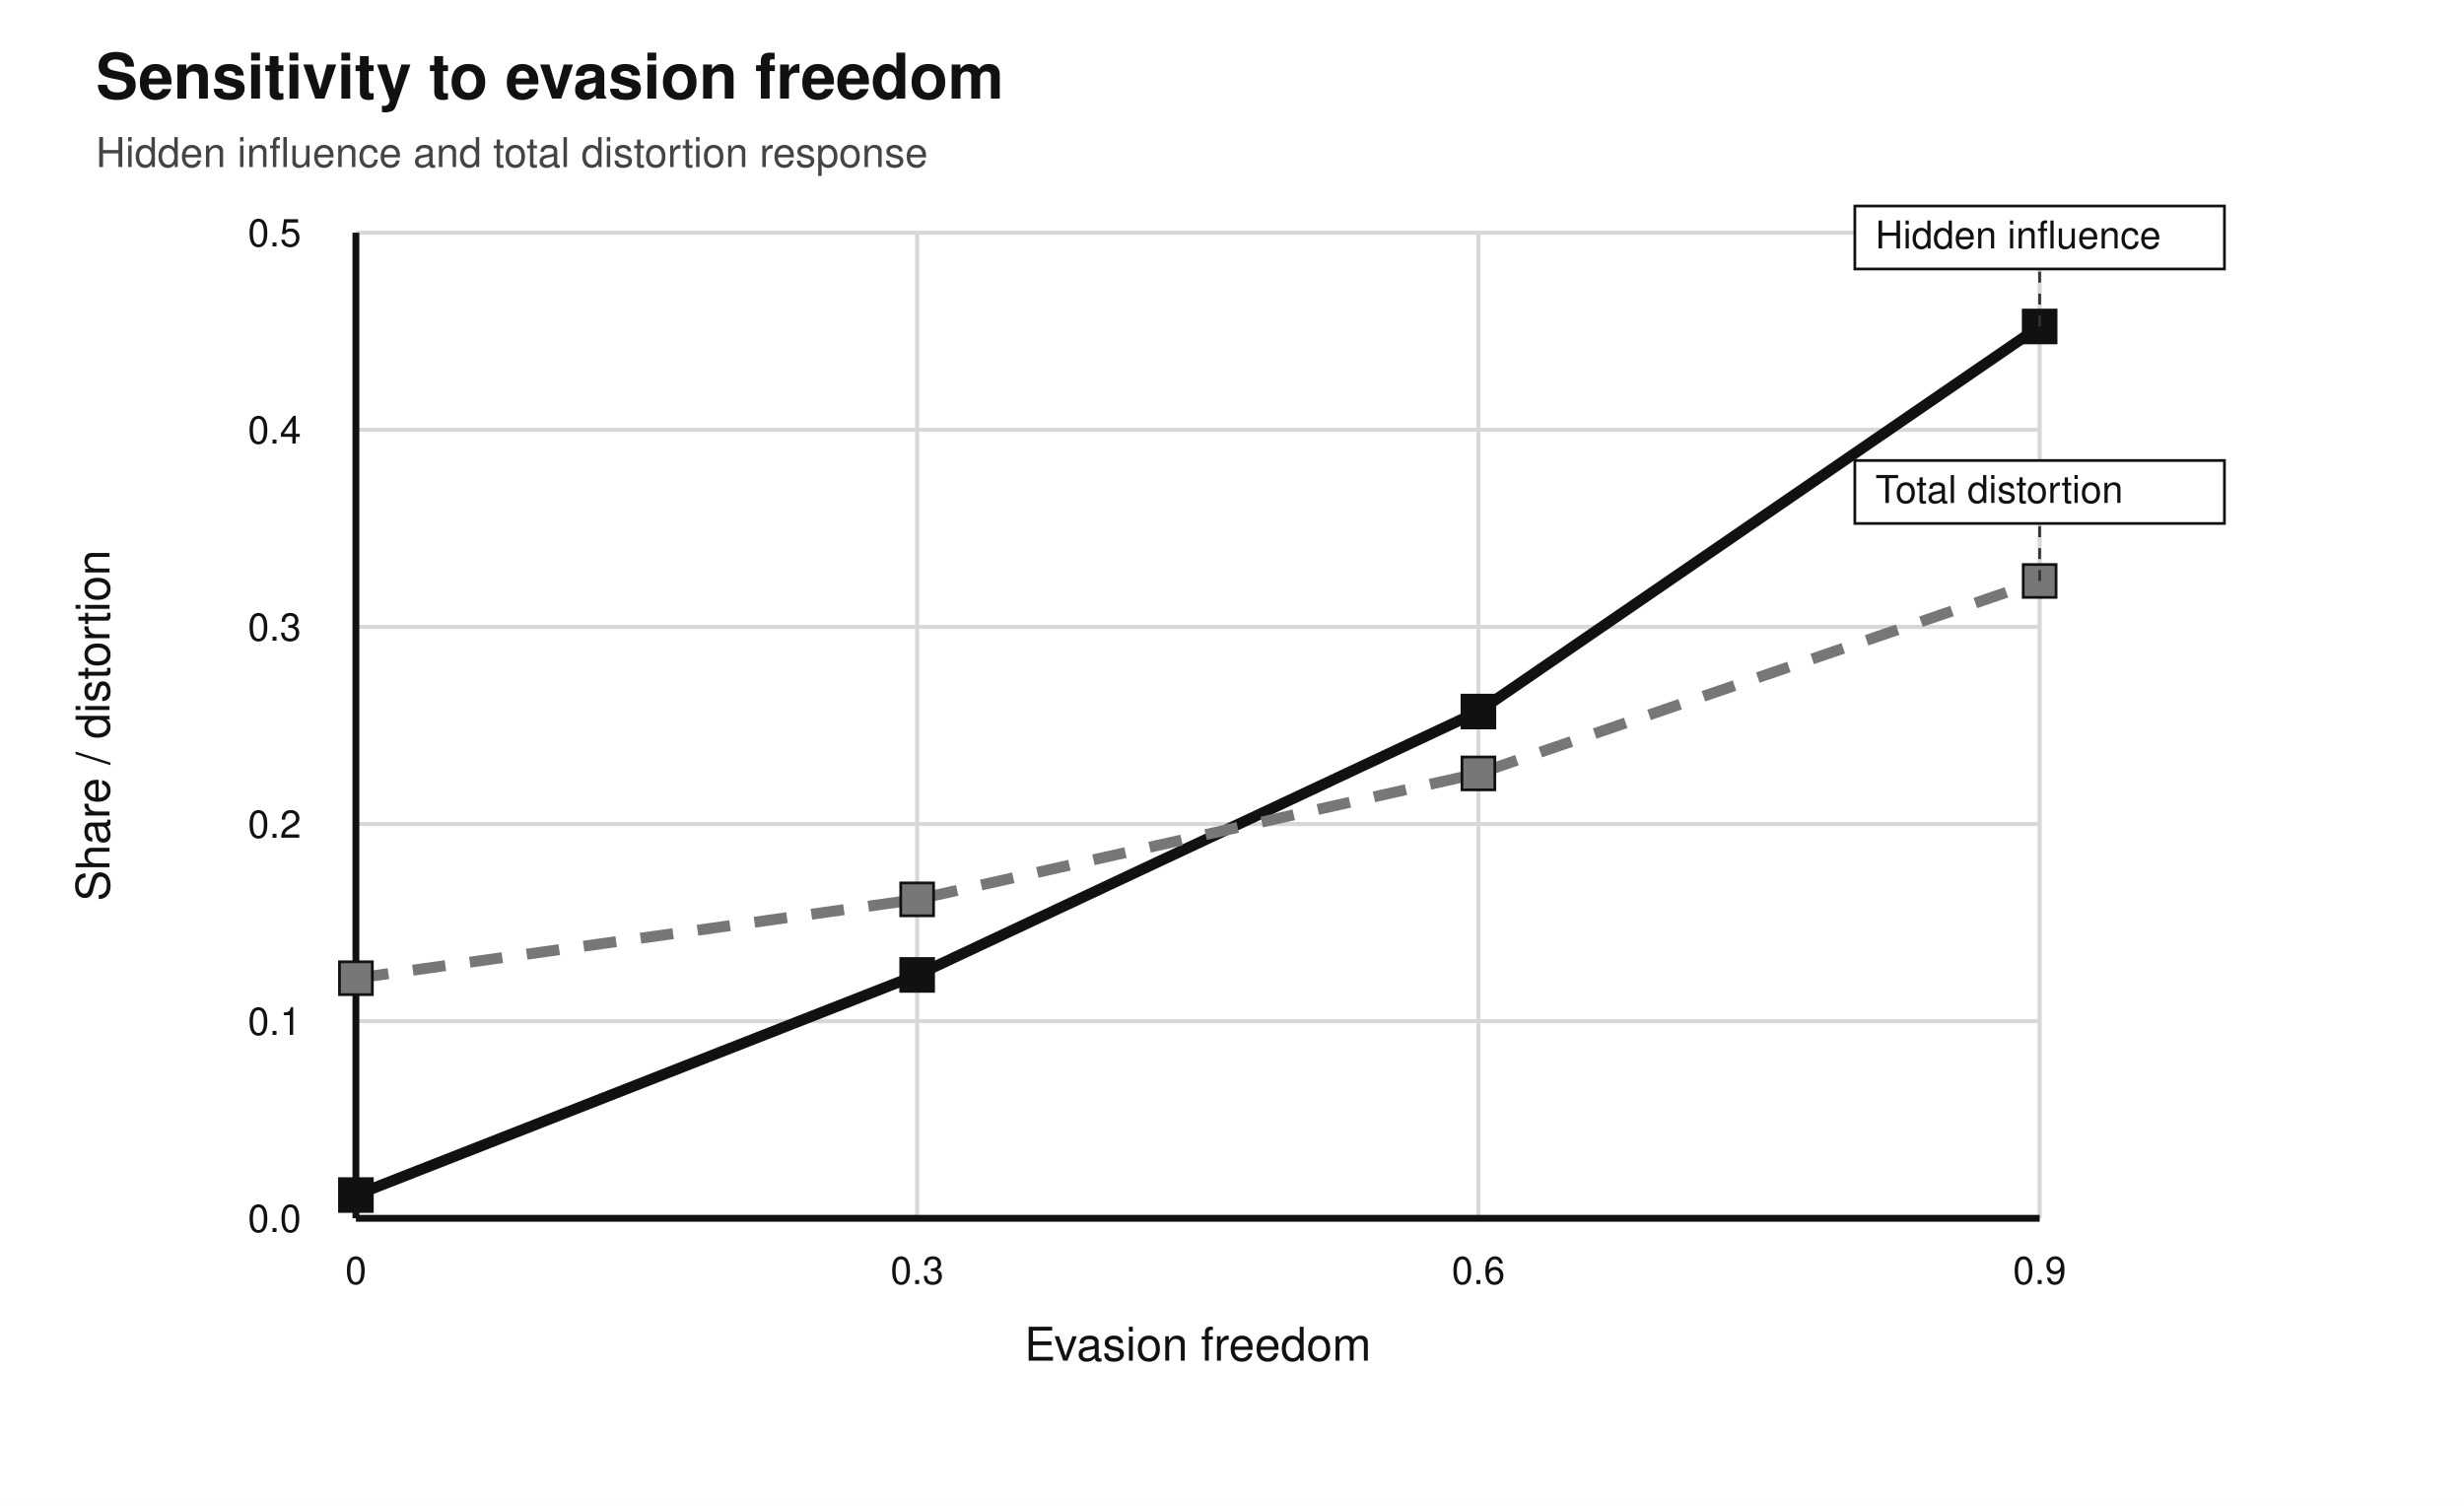
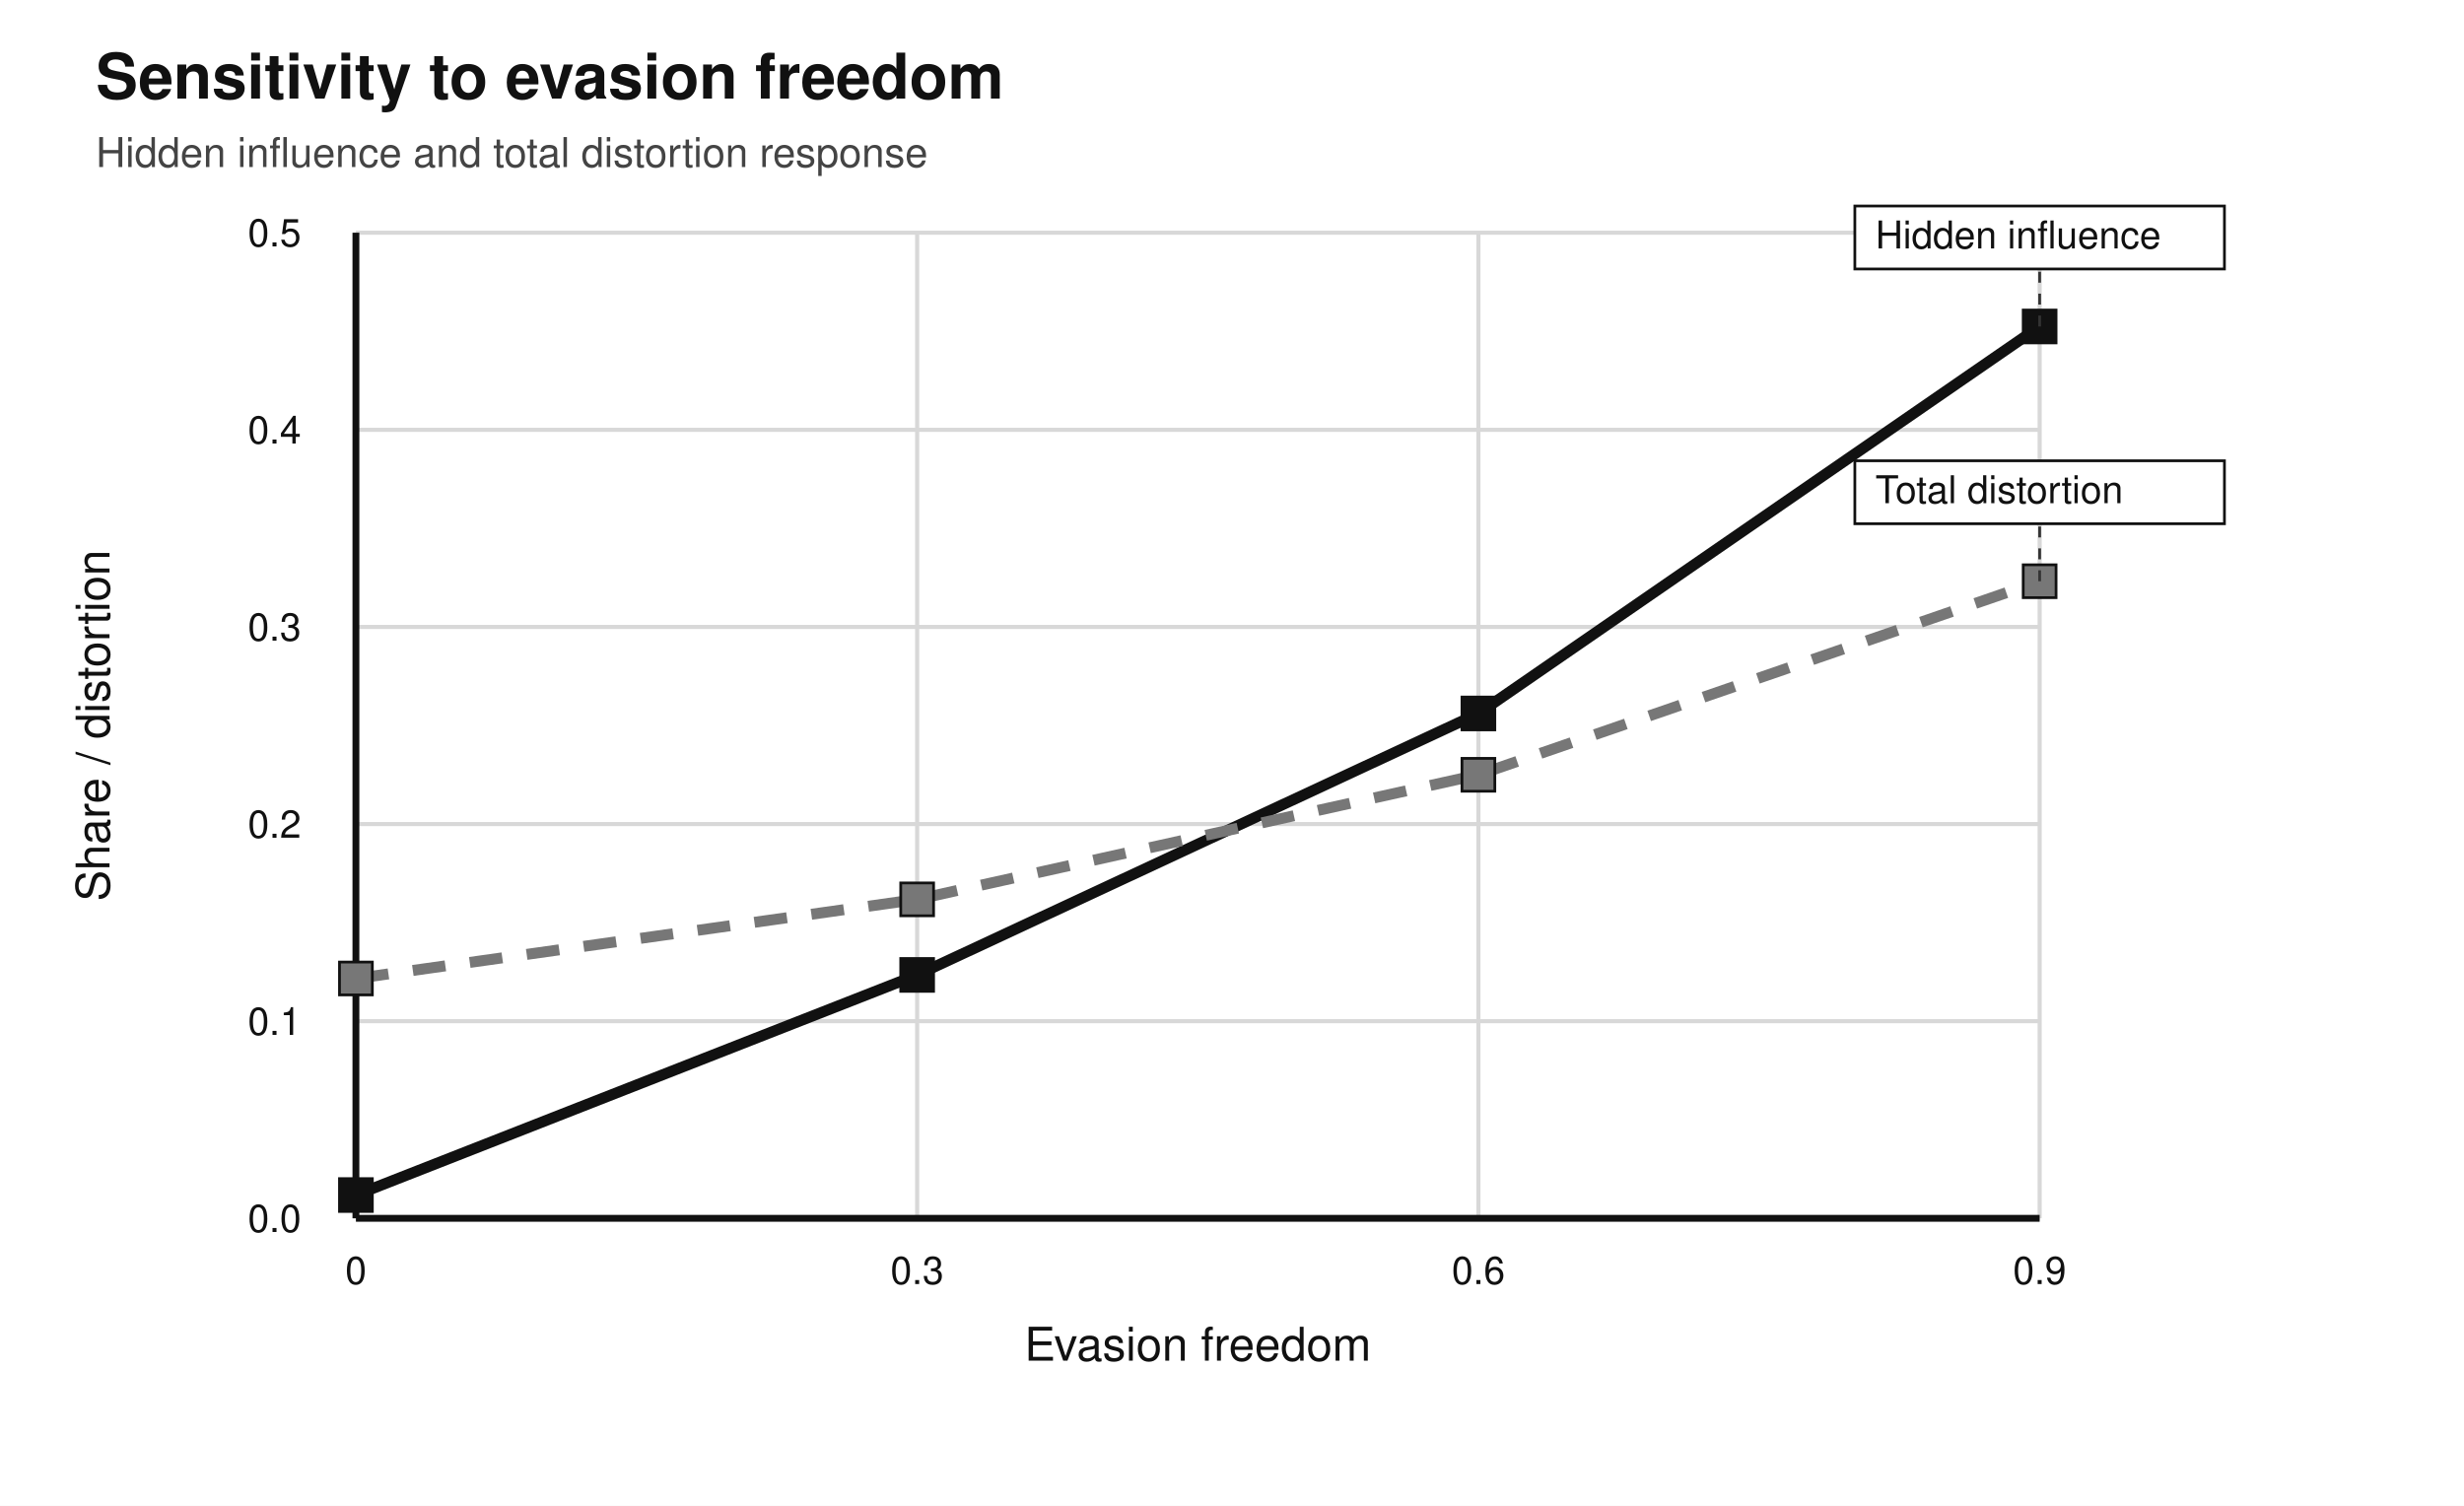
<svg xmlns="http://www.w3.org/2000/svg" width="1800px" height="1100px" viewBox="0 0 1800 1100" role="img">
  <style>
text { font-family: Helvetica, Arial, sans-serif; font-size: 34px; fill: #111; }
.title { font-size: 46px; font-weight: 700; }
.subtitle { font-size: 30px; fill: #444; }
.small, .tick, .label { font-size: 28px; }
.point-number { font-size: 22px; fill: #fff; font-weight: 700; }
.arch-title { font-size: 30px; font-weight: 700; }
.axis { stroke: #111; stroke-width: 5; fill: none; }
.grid { stroke: #d8d8d8; stroke-width: 3; fill: none; }
.segment, .point, .legend-swatch, .arch-box { stroke: #111; stroke-width: 2; }
.warning-zone { stroke: none; }
.label-box { fill: #fff; stroke: #111; stroke-width: 2; }
.leader { stroke: #333; stroke-width: 2; fill: none; stroke-dasharray: 8 8; }
.threshold { stroke: #999; stroke-width: 4; fill: none; stroke-dasharray: 12 12; }
.series-primary { stroke: #111; stroke-width: 8; fill: none; }
.series-secondary { stroke: #777; stroke-width: 8; fill: none; stroke-dasharray: 24 18; }
</style>
  <rect width="100%" height="100%" fill="#fff" />
  <text x="70" y="72" text-anchor="start" class="title">Sensitivity to evasion freedom</text>
  <text x="70" y="122" text-anchor="start" class="subtitle">Hidden influence and total distortion response</text>
  <line x1="260" y1="170" x2="260" y2="890" class="grid" />
  <text x="260" y="938" text-anchor="middle" class="tick">0</text>
  <line x1="670" y1="170" x2="670" y2="890" class="grid" />
  <text x="670" y="938" text-anchor="middle" class="tick">0.3</text>
  <line x1="1080" y1="170" x2="1080" y2="890" class="grid" />
  <text x="1080" y="938" text-anchor="middle" class="tick">0.6</text>
  <line x1="1490" y1="170" x2="1490" y2="890" class="grid" />
  <text x="1490" y="938" text-anchor="middle" class="tick">0.9</text>
  <line x1="260" y1="890" x2="1490" y2="890" class="grid" />
  <text x="220" y="900" text-anchor="end" class="tick">0.0</text>
  <line x1="260" y1="746" x2="1490" y2="746" class="grid" />
  <text x="220" y="756" text-anchor="end" class="tick">0.1</text>
  <line x1="260" y1="602" x2="1490" y2="602" class="grid" />
  <text x="220" y="612" text-anchor="end" class="tick">0.2</text>
  <line x1="260" y1="458" x2="1490" y2="458" class="grid" />
  <text x="220" y="468" text-anchor="end" class="tick">0.3</text>
  <line x1="260" y1="314" x2="1490" y2="314" class="grid" />
  <text x="220" y="324" text-anchor="end" class="tick">0.4</text>
  <line x1="260" y1="170" x2="1490" y2="170" class="grid" />
  <text x="220" y="180" text-anchor="end" class="tick">0.5</text>
  <line x1="260" y1="890" x2="1490" y2="890" class="axis" />
  <line x1="260" y1="170" x2="260" y2="890" class="axis" />
  <text x="875" y="994" text-anchor="middle">Evasion freedom</text>
  <text x="80" y="530" text-anchor="middle" transform="rotate(-90 80 530)">Share / distortion</text>
-   <polyline points="260,873 670,712.2 1080,519.8 1490,238.5" class="series-primary" />
-   <polyline points="260,714.6 670,657 1080,565 1490,424.4" class="series-secondary" />
+   <polyline points="260,873 670,712.2 1080,521.2 1490,238.5" class="series-primary" />
+   <polyline points="260,714.8 670,657 1080,566 1490,424.6" class="series-secondary" />
  <rect x="248" y="861" width="24" height="24" fill="#111111" class="point" />
  <rect x="658" y="700.2" width="24" height="24" fill="#111111" class="point" />
-   <rect x="1068" y="507.8" width="24" height="24" fill="#111111" class="point" />
+   <rect x="1068" y="509.2" width="24" height="24" fill="#111111" class="point" />
  <rect x="1478" y="226.5" width="24" height="24" fill="#111111" class="point" />
-   <rect x="248" y="702.6" width="24" height="24" fill="#777777" class="point" />
+   <rect x="248" y="702.8" width="24" height="24" fill="#777777" class="point" />
  <rect x="658" y="645" width="24" height="24" fill="#777777" class="point" />
-   <rect x="1068" y="553" width="24" height="24" fill="#777777" class="point" />
-   <rect x="1478" y="412.4" width="24" height="24" fill="#777777" class="point" />
+   <rect x="1068" y="554" width="24" height="24" fill="#777777" class="point" />
+   <rect x="1478" y="412.6" width="24" height="24" fill="#777777" class="point" />
  <line x1="1490" y1="238.5" x2="1490" y2="196.5" class="leader" />
-   <line x1="1490" y1="424.4" x2="1490" y2="382.4" class="leader" />
+   <line x1="1490" y1="424.6" x2="1490" y2="382.6" class="leader" />
  <rect x="1355" y="150.5" width="270" height="46" fill="#ffffff" class="label-box" />
  <text x="1370" y="181.5" text-anchor="start" class="label">Hidden influence</text>
-   <rect x="1355" y="336.4" width="270" height="46" fill="#ffffff" class="label-box" />
-   <text x="1370" y="367.4" text-anchor="start" class="label">Total distortion</text>
+   <rect x="1355" y="336.6" width="270" height="46" fill="#ffffff" class="label-box" />
+   <text x="1370" y="367.6" text-anchor="start" class="label">Total distortion</text>
</svg>
